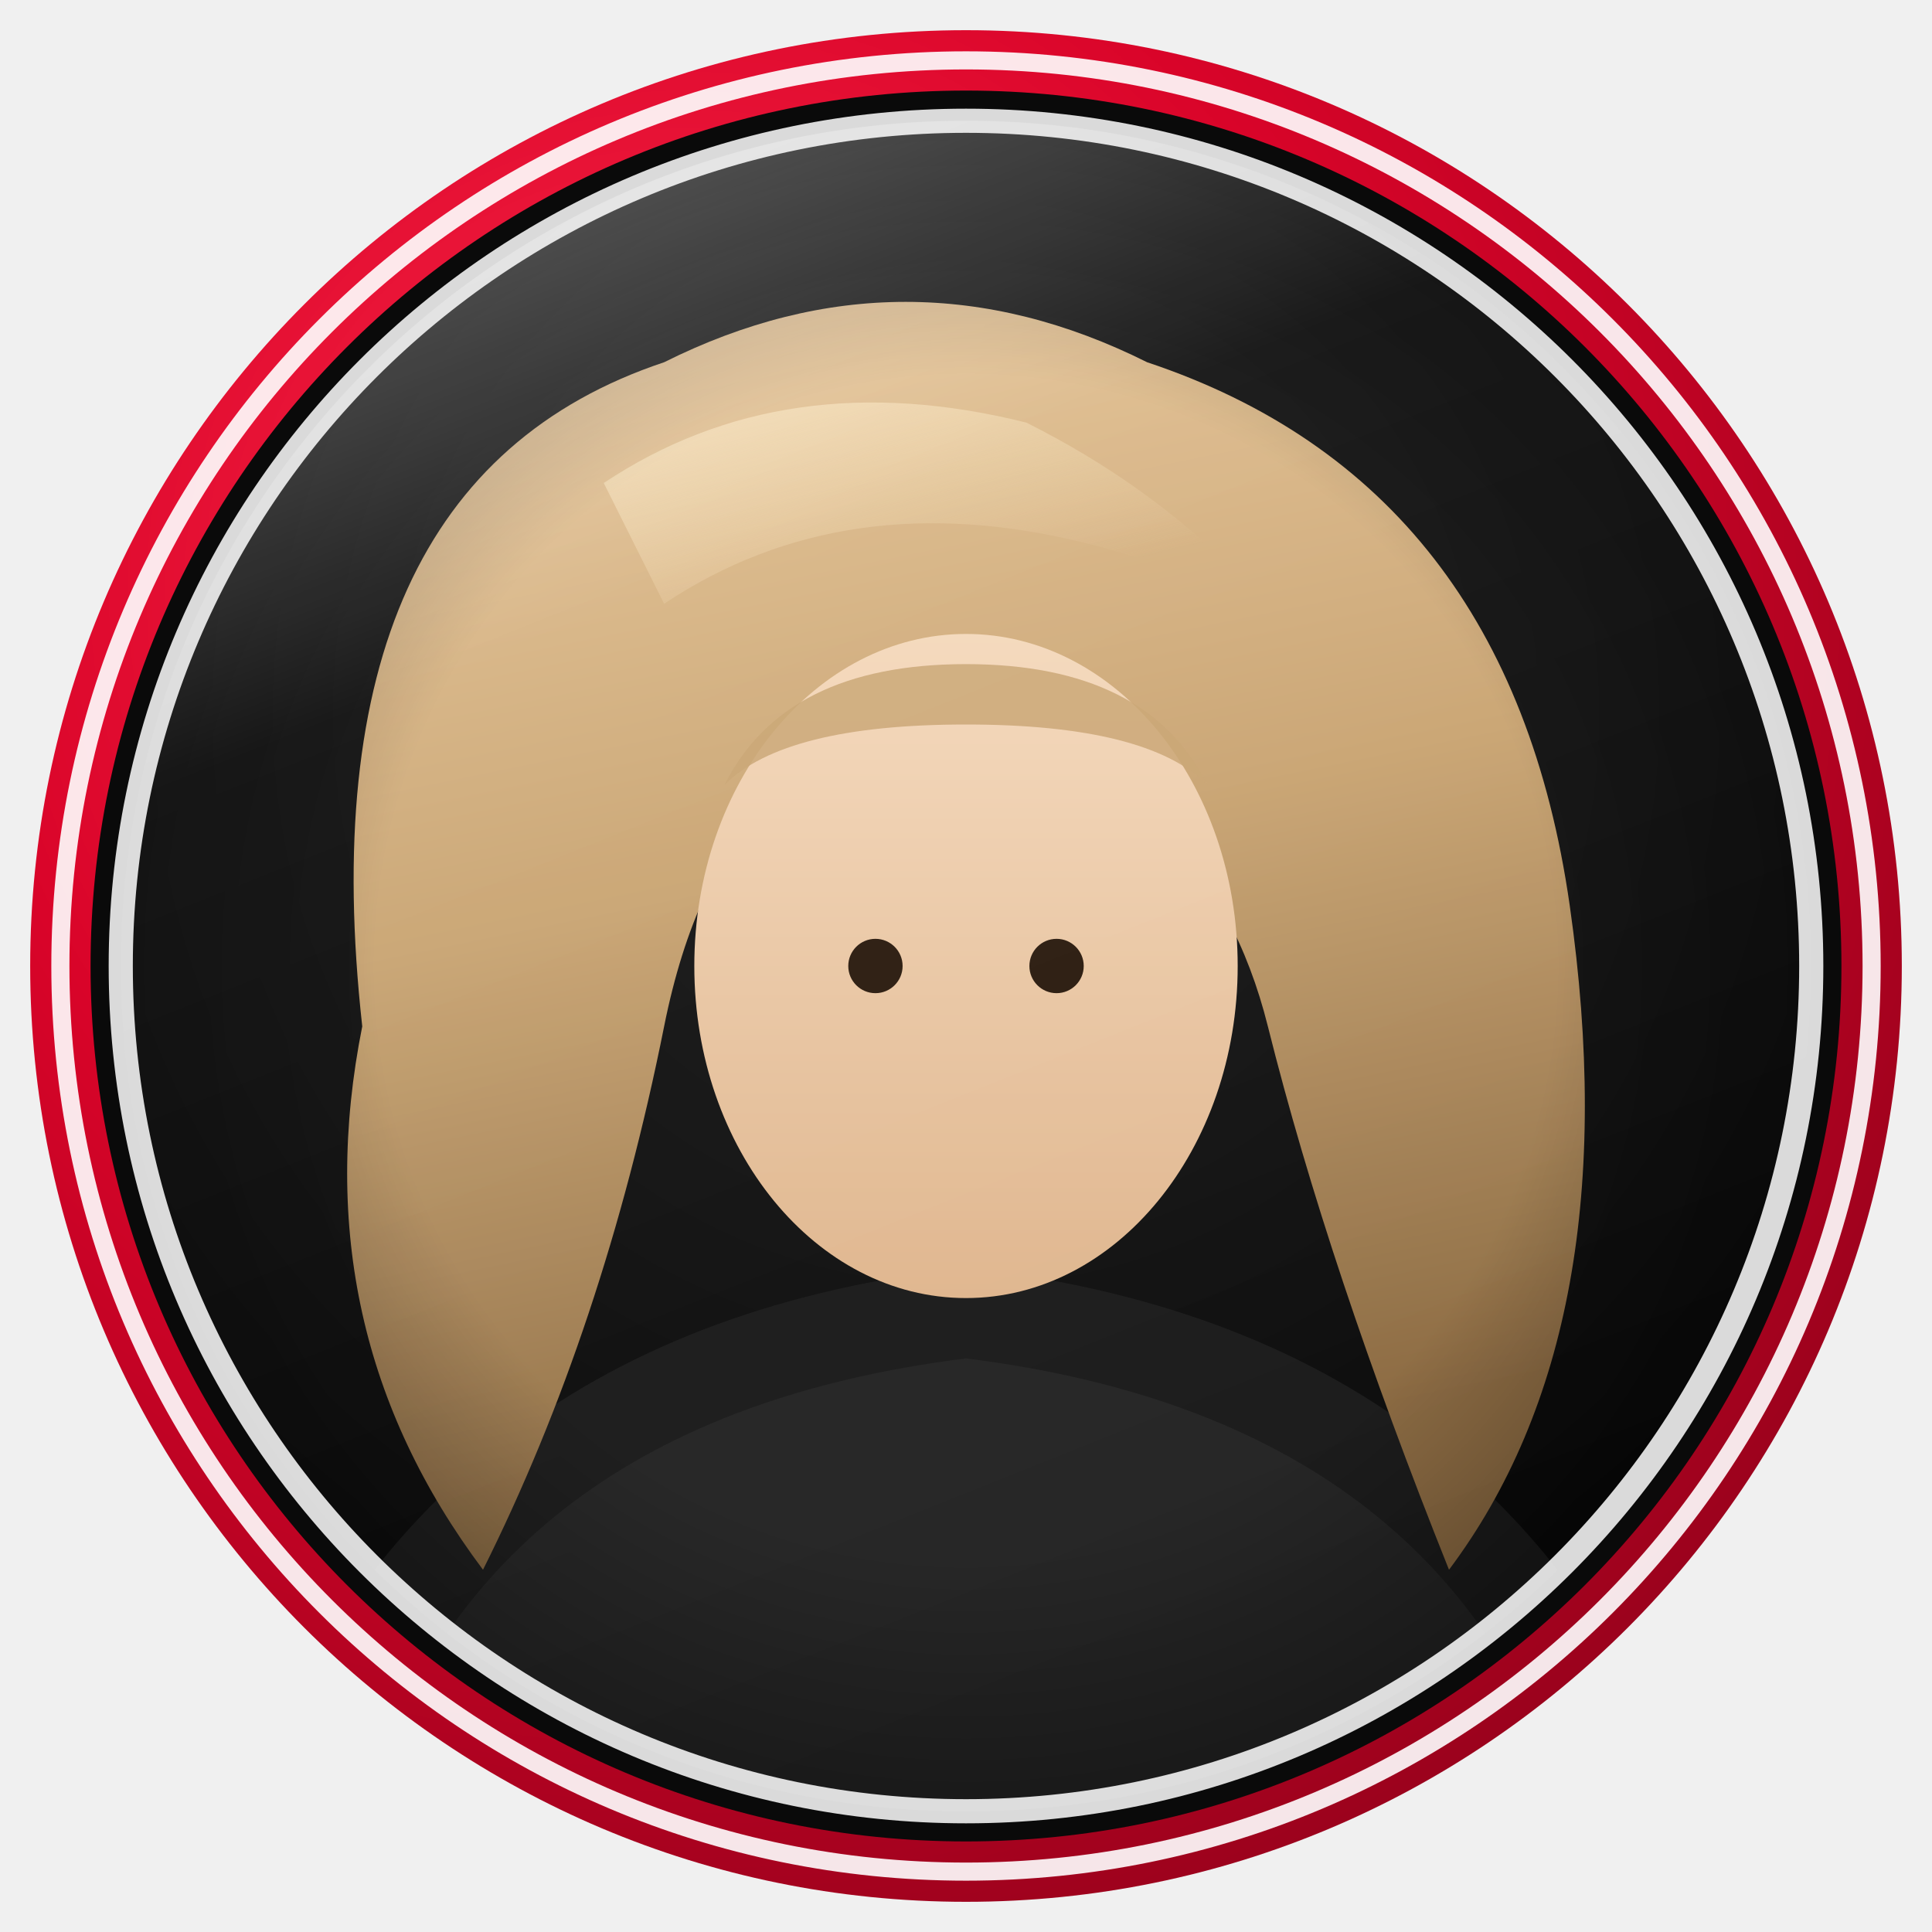
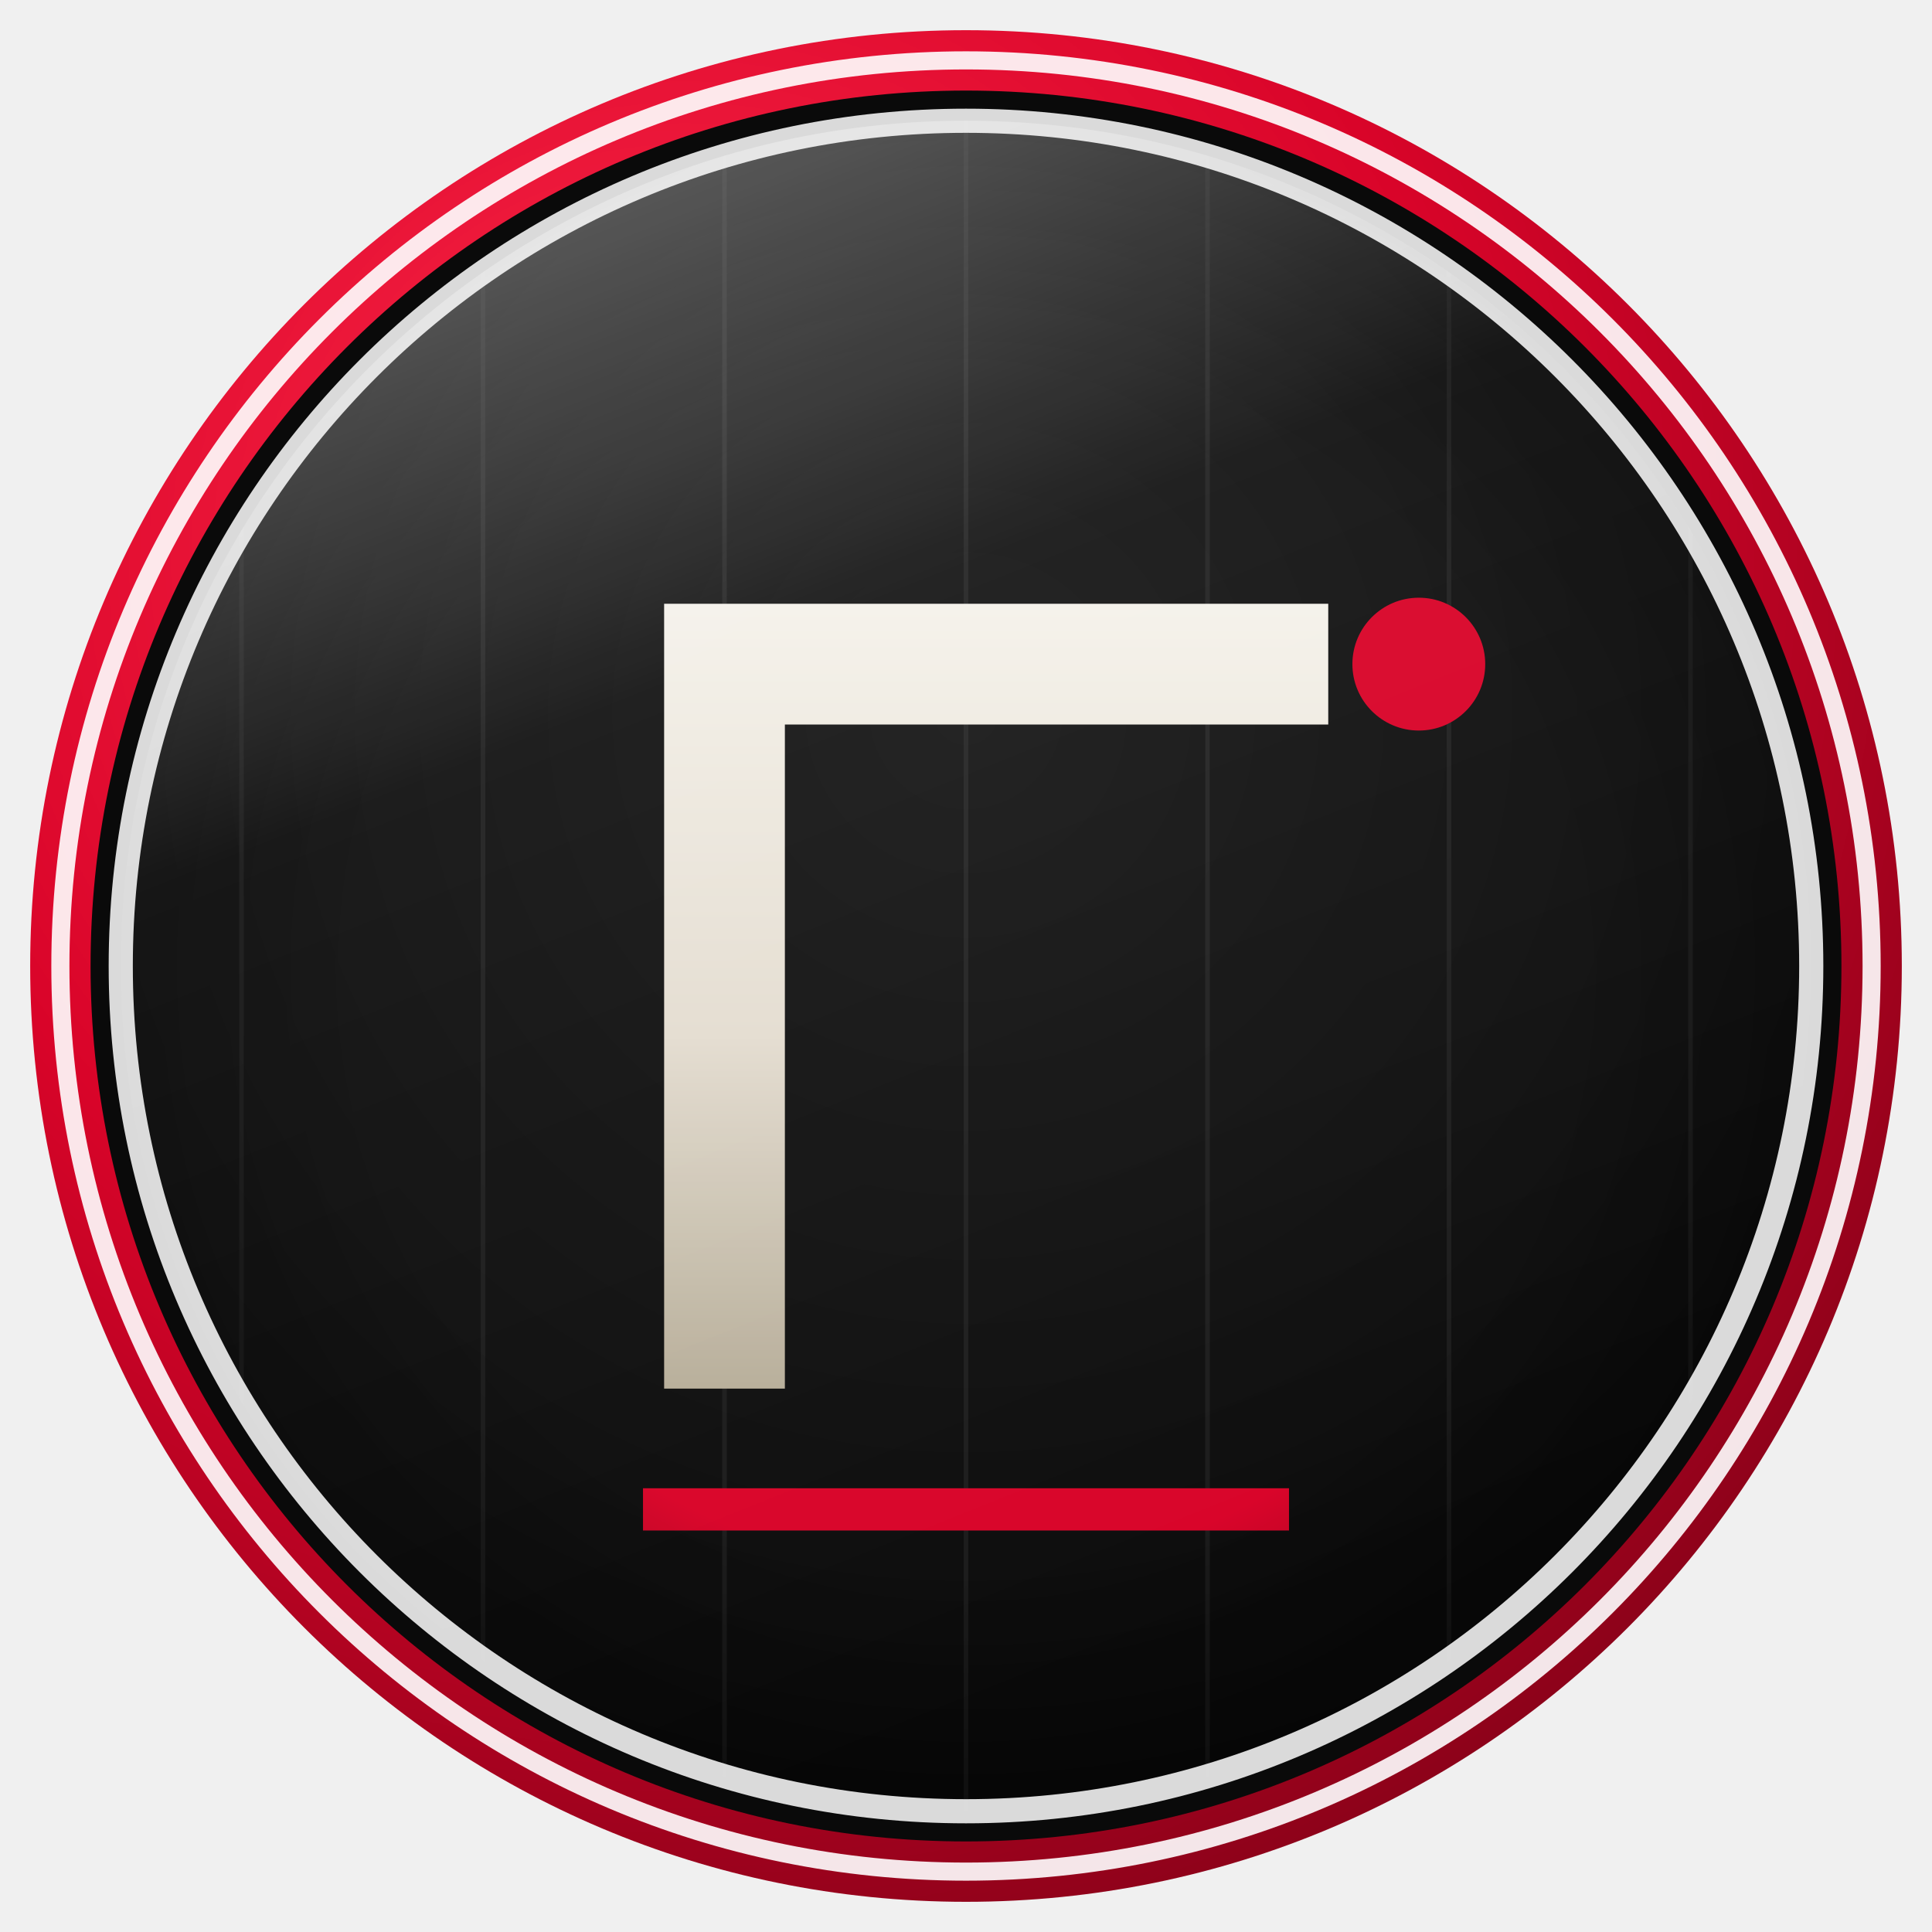
<svg xmlns="http://www.w3.org/2000/svg" viewBox="0 0 64 64" width="64" height="64">
  <defs>
-     <radialGradient id="ringGrad" cx="0.35" cy="0.3" r="0.85">
+     <radialGradient id="ringGrad" cx="0.35" cy="0.28" r="0.85">
      <stop offset="0" stop-color="#FF2A4A" />
-       <stop offset="0.45" stop-color="#D90429" />
-       <stop offset="1" stop-color="#8A0119" />
+       <stop offset="0.5" stop-color="#D90429" />
+       <stop offset="1" stop-color="#7A0116" />
    </radialGradient>
-     <radialGradient id="portraitBg" cx="0.5" cy="0.35" r="0.75">
+     <radialGradient id="bgGrad" cx="0.5" cy="0.35" r="0.8">
      <stop offset="0" stop-color="#1A1A1A" />
      <stop offset="1" stop-color="#050505" />
    </radialGradient>
-     <linearGradient id="hairGrad" x1="0" y1="0" x2="0.2" y2="1">
-       <stop offset="0" stop-color="#E8C79A" />
-       <stop offset="0.5" stop-color="#C9A472" />
-       <stop offset="1" stop-color="#8B6A42" />
-     </linearGradient>
-     <linearGradient id="hairShine" x1="0" y1="0" x2="0.5" y2="1">
-       <stop offset="0" stop-color="#F5DFB8" stop-opacity="0.9" />
-       <stop offset="0.6" stop-color="#F5DFB8" stop-opacity="0" />
-     </linearGradient>
-     <linearGradient id="skinGrad" x1="0" y1="0" x2="0" y2="1">
-       <stop offset="0" stop-color="#F4D8BB" />
-       <stop offset="1" stop-color="#DFB68E" />
+     <linearGradient id="letterGrad" x1="0" y1="0" x2="0" y2="1">
+       <stop offset="0" stop-color="#F4F1EA" />
+       <stop offset="0.55" stop-color="#E4DDD0" />
+       <stop offset="1" stop-color="#B8AE9A" />
    </linearGradient>
    <radialGradient id="innerShadow" cx="0.5" cy="0.5" r="0.5">
-       <stop offset="0.7" stop-color="#000000" stop-opacity="0" />
-       <stop offset="1" stop-color="#000000" stop-opacity="0.32" />
+       <stop offset="0.72" stop-color="#000000" stop-opacity="0" />
+       <stop offset="1" stop-color="#000000" stop-opacity="0.35" />
    </radialGradient>
    <linearGradient id="gloss" x1="0" y1="0" x2="0.4" y2="1">
-       <stop offset="0" stop-color="#FFFFFF" stop-opacity="0.42" />
-       <stop offset="0.35" stop-color="#FFFFFF" stop-opacity="0.05" />
+       <stop offset="0" stop-color="#FFFFFF" stop-opacity="0.45" />
+       <stop offset="0.4" stop-color="#FFFFFF" stop-opacity="0.05" />
      <stop offset="1" stop-color="#FFFFFF" stop-opacity="0" />
    </linearGradient>
    <clipPath id="avatarClip">
      <circle cx="32" cy="32" r="28" />
    </clipPath>
  </defs>
  <circle cx="32" cy="32" r="31" fill="url(#ringGrad)" />
  <circle cx="32" cy="32" r="30" fill="none" stroke="#FFFFFF" stroke-width="0.6" opacity="0.9" />
  <circle cx="32" cy="32" r="29" fill="#0A0A0A" />
  <g clip-path="url(#avatarClip)">
-     <circle cx="32" cy="32" r="28" fill="url(#portraitBg)" />
-     <path d="M 8 60 Q 14 44 32 42 Q 50 44 56 60 Z" fill="#1B1B1B" />
-     <path d="M 12 60 Q 16 47 32 45 Q 48 47 52 60 Z" fill="#2A2A2A" opacity="0.7" />
-     <path d="M 12 34                  Q 10 16 22 12                  Q 30 8  38 12                  Q 50 16 52 30                  Q 54 44 48 52                  Q 44 42 42 34                  Q 40 26 32 24                  Q 24 24 22 34                  Q 20 44 16 52                  Q 10 44 12 34 Z" fill="url(#hairGrad)" />
-     <path d="M 20 16 Q 26 12 34 14 Q 42 18 46 26                  Q 44 20 36 18 Q 28 16 22 20 Z" fill="url(#hairShine)" />
-     <ellipse cx="32" cy="32" rx="9" ry="11" fill="url(#skinGrad)" />
-     <path d="M 24 26                  Q 26 22 32 22                  Q 38 22 40 26                  Q 38 24 32 24                  Q 26 24 24 26 Z" fill="#C9A472" opacity="0.85" />
-     <circle cx="29" cy="32" r="0.9" fill="#2A1B0E" />
-     <circle cx="35" cy="32" r="0.9" fill="#2A1B0E" />
+     <circle cx="32" cy="32" r="28" fill="url(#bgGrad)" />
+     <g stroke="#FFFFFF" stroke-width="0.15" opacity="0.06">
+       <line x1="8" y1="0" x2="8" y2="64" />
+       <line x1="16" y1="0" x2="16" y2="64" />
+       <line x1="24" y1="0" x2="24" y2="64" />
+       <line x1="32" y1="0" x2="32" y2="64" />
+       <line x1="40" y1="0" x2="40" y2="64" />
+       <line x1="48" y1="0" x2="48" y2="64" />
+       <line x1="56" y1="0" x2="56" y2="64" />
+     </g>
+     <path d="M 22 20 L 44 20 L 44 24 L 26 24 L 26 46 L 22 46 Z" fill="url(#letterGrad)" />
+     <circle cx="47" cy="22" r="2.2" fill="#D90429" />
+     <line x1="22" y1="50" x2="42" y2="50" stroke="#D90429" stroke-width="1.4" stroke-linecap="square" />
    <circle cx="32" cy="32" r="28" fill="url(#innerShadow)" />
  </g>
  <circle cx="32" cy="32" r="28" fill="none" stroke="#FFFFFF" stroke-width="0.8" opacity="0.85" />
  <circle cx="32" cy="32" r="28" fill="url(#gloss)" pointer-events="none" />
</svg>
